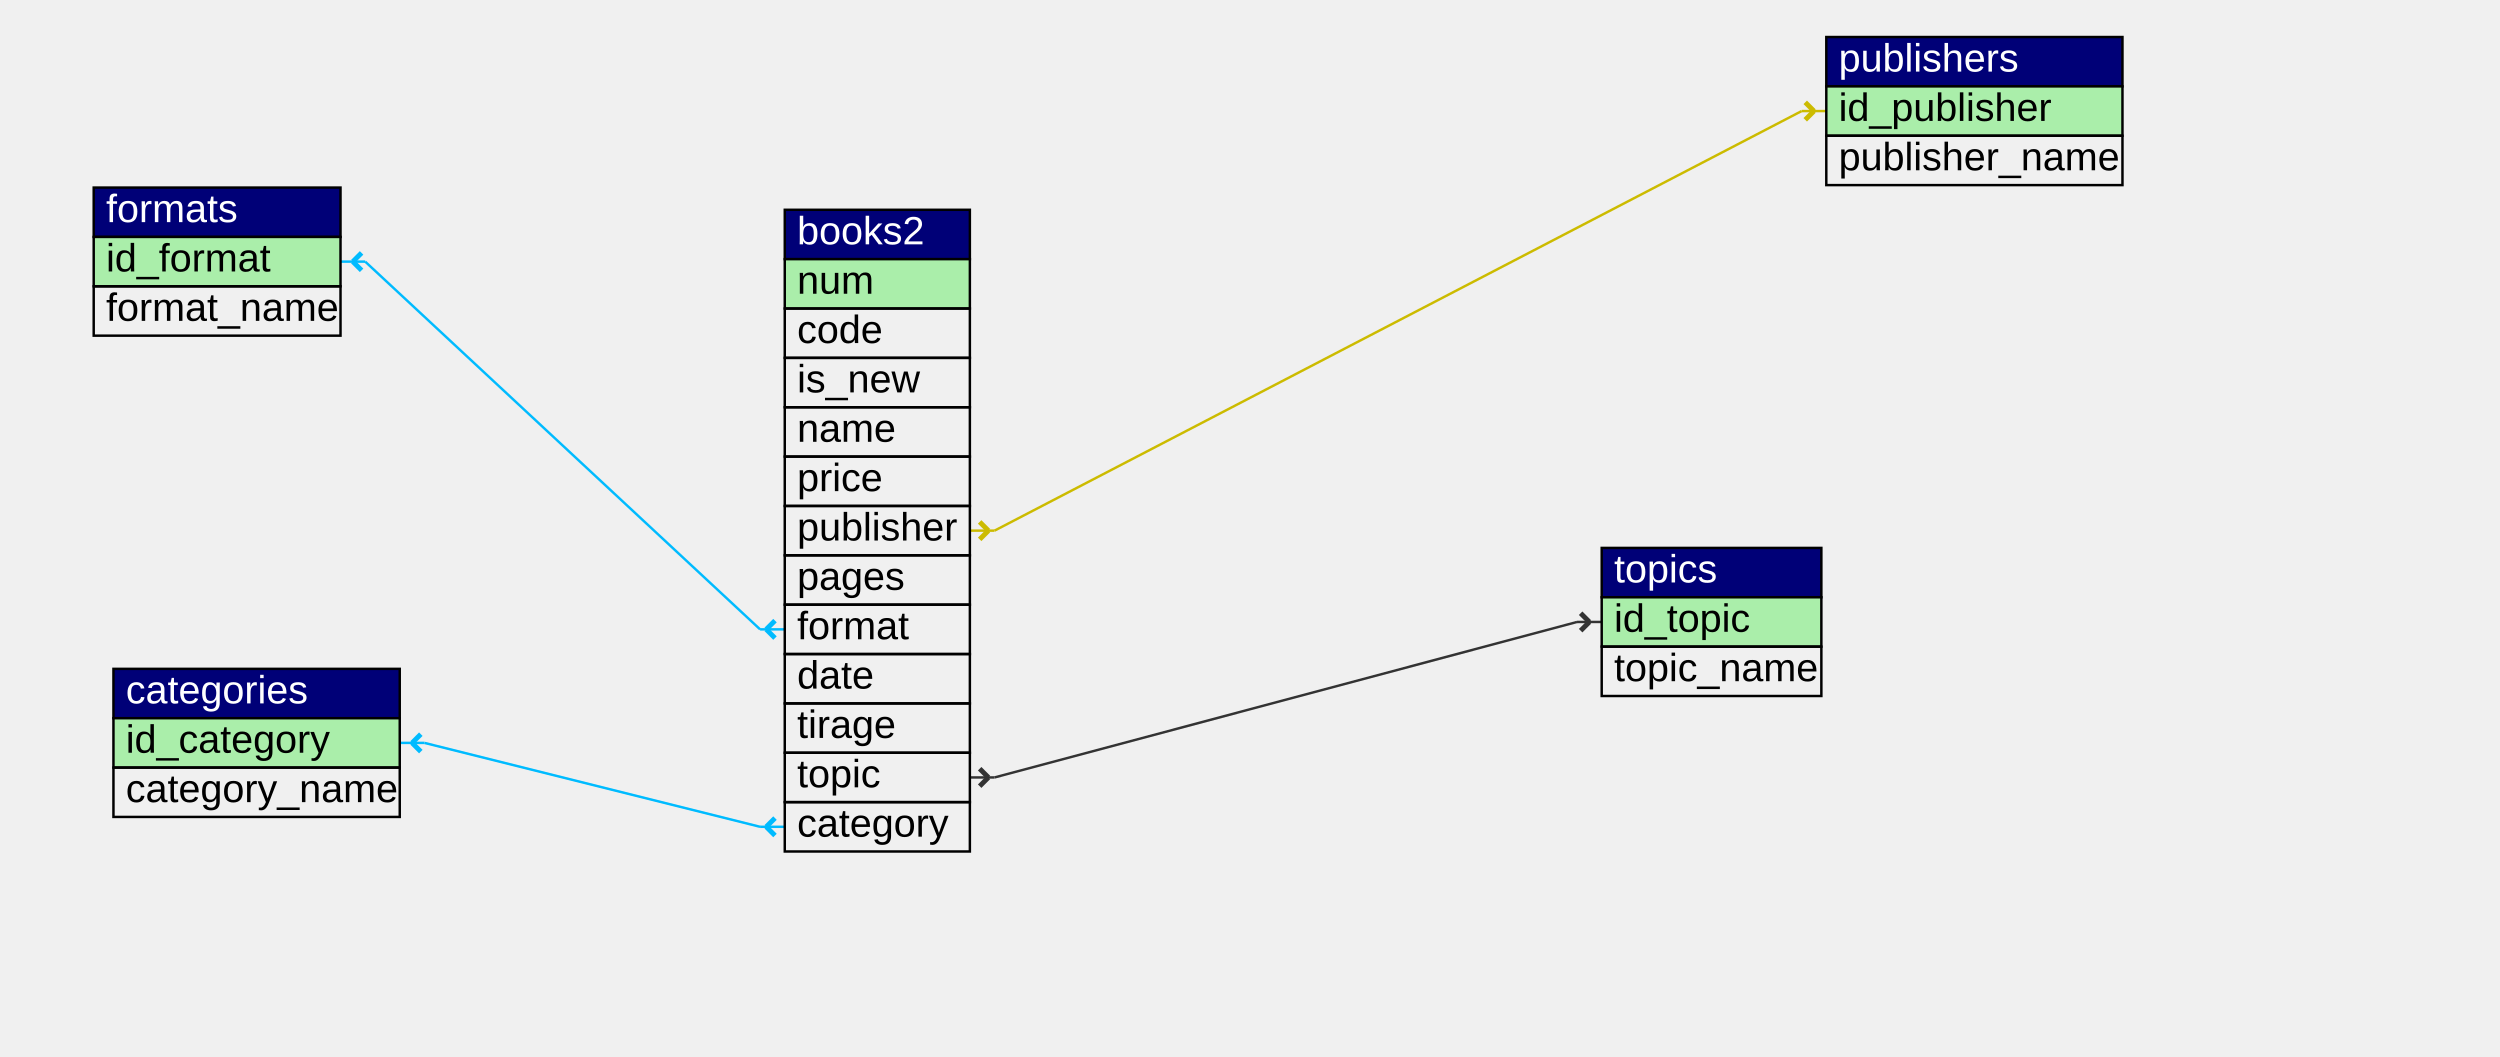
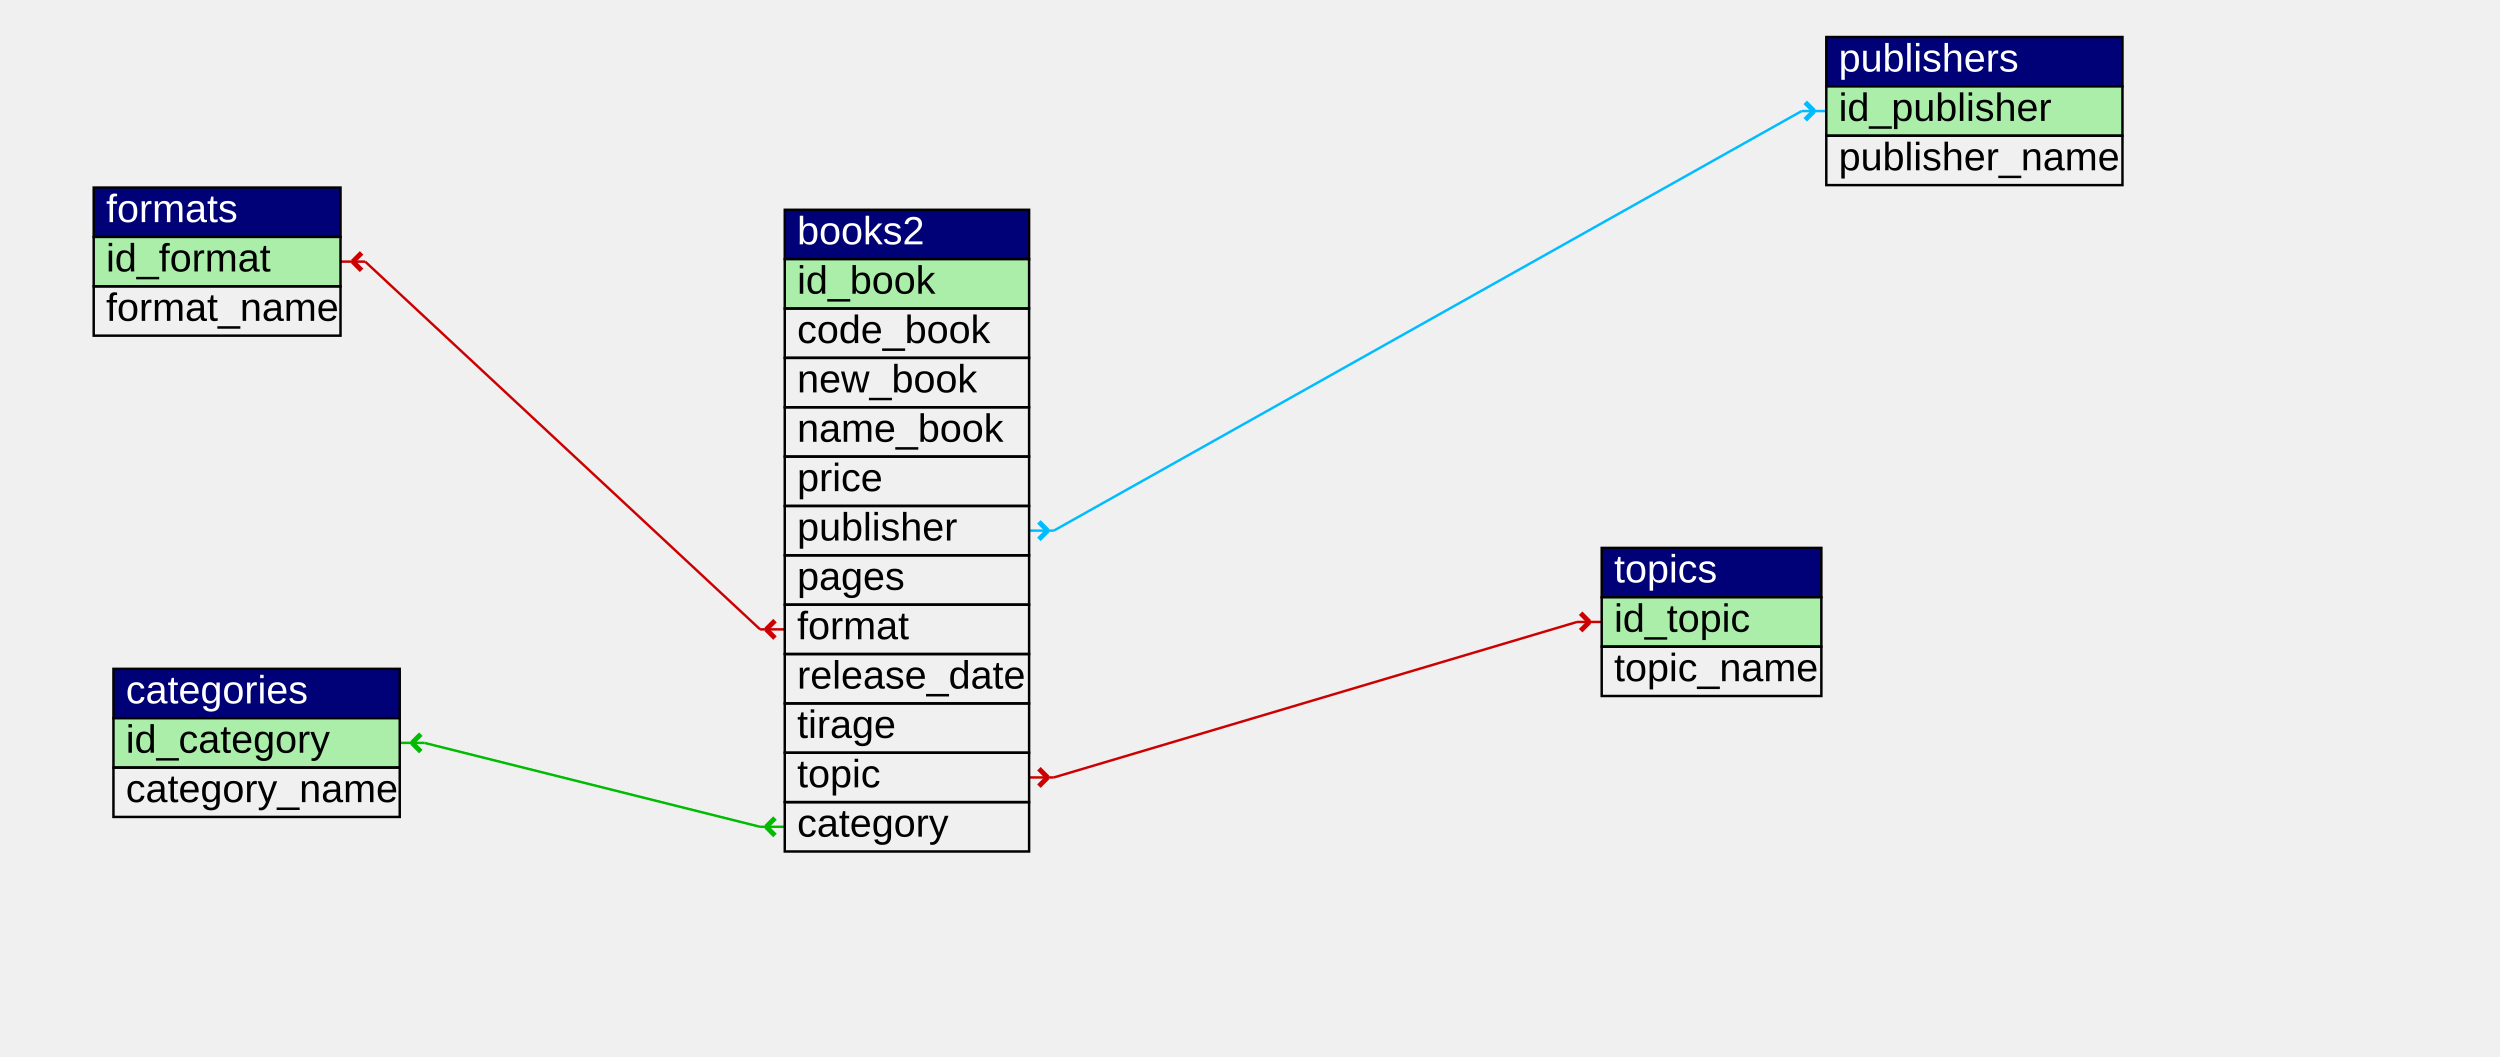
<svg xmlns="http://www.w3.org/2000/svg" viewBox="115 68 967 428" width="852px" height="360px" version="1.1">
-   <line x1="485" y1="283" x2="495" y2="283" style="stroke:#cb0;stroke-width:1;" />
-   <line x1="822" y1="113" x2="832" y2="113" style="stroke:#cb0;stroke-width:1;" />
-   <line x1="495" y1="283" x2="822" y2="113" style="stroke:#cb0;stroke-width:1;" />
-   <line x1="492.5" y1="283" x2="488.964" y2="286.536" style="stroke:#cb0;stroke-width:2;" />
-   <line x1="492.5" y1="283" x2="488.964" y2="279.464" style="stroke:#cb0;stroke-width:2;" />
-   <line x1="827" y1="113" x2="823.464" y2="116.536" style="stroke:#cb0;stroke-width:2;" />
-   <line x1="827" y1="113" x2="823.464" y2="109.464" style="stroke:#cb0;stroke-width:2;" />
-   <line x1="410" y1="323" x2="400" y2="323" style="stroke:#0bf;stroke-width:1;" />
-   <line x1="240" y1="174" x2="230" y2="174" style="stroke:#0bf;stroke-width:1;" />
-   <line x1="400" y1="323" x2="240" y2="174" style="stroke:#0bf;stroke-width:1;" />
-   <line x1="402.5" y1="323" x2="406.036" y2="326.536" style="stroke:#0bf;stroke-width:2;" />
-   <line x1="402.5" y1="323" x2="406.036" y2="319.464" style="stroke:#0bf;stroke-width:2;" />
-   <line x1="235" y1="174" x2="238.536" y2="177.536" style="stroke:#0bf;stroke-width:2;" />
-   <line x1="235" y1="174" x2="238.536" y2="170.464" style="stroke:#0bf;stroke-width:2;" />
-   <line x1="485" y1="383" x2="495" y2="383" style="stroke:#333;stroke-width:1;" />
-   <line x1="731" y1="320" x2="741" y2="320" style="stroke:#333;stroke-width:1;" />
-   <line x1="495" y1="383" x2="731" y2="320" style="stroke:#333;stroke-width:1;" />
-   <line x1="492.5" y1="383" x2="488.964" y2="386.536" style="stroke:#333;stroke-width:2;" />
-   <line x1="492.5" y1="383" x2="488.964" y2="379.464" style="stroke:#333;stroke-width:2;" />
-   <line x1="736" y1="320" x2="732.464" y2="323.536" style="stroke:#333;stroke-width:2;" />
-   <line x1="736" y1="320" x2="732.464" y2="316.464" style="stroke:#333;stroke-width:2;" />
-   <line x1="410" y1="403" x2="400" y2="403" style="stroke:#0bf;stroke-width:1;" />
-   <line x1="264" y1="369" x2="254" y2="369" style="stroke:#0bf;stroke-width:1;" />
-   <line x1="400" y1="403" x2="264" y2="369" style="stroke:#0bf;stroke-width:1;" />
-   <line x1="402.5" y1="403" x2="406.036" y2="406.536" style="stroke:#0bf;stroke-width:2;" />
-   <line x1="402.5" y1="403" x2="406.036" y2="399.464" style="stroke:#0bf;stroke-width:2;" />
-   <line x1="259" y1="369" x2="262.536" y2="372.536" style="stroke:#0bf;stroke-width:2;" />
-   <line x1="259" y1="369" x2="262.536" y2="365.464" style="stroke:#0bf;stroke-width:2;" />
-   <rect width="75" height="20" x="410" y="153" style="fill:#007;stroke:black;" />
-   <text width="75" height="20" x="415" y="167" style="fill:#fff;" font-family="Arial" font-size="16px"> books2</text>
-   <rect width="75" height="20" x="410" y="173" style="fill:#aea;stroke:black;" />
-   <text width="75" height="20" x="415" y="187" style="fill:black;" font-family="Arial" font-size="16px">num</text>
-   <rect width="75" height="20" x="410" y="193" style="fill:none;stroke:black;" />
-   <text width="75" height="20" x="415" y="207" style="fill:black;" font-family="Arial" font-size="16px">code</text>
-   <rect width="75" height="20" x="410" y="213" style="fill:none;stroke:black;" />
-   <text width="75" height="20" x="415" y="227" style="fill:black;" font-family="Arial" font-size="16px">is_new</text>
-   <rect width="75" height="20" x="410" y="233" style="fill:none;stroke:black;" />
-   <text width="75" height="20" x="415" y="247" style="fill:black;" font-family="Arial" font-size="16px">name</text>
-   <rect width="75" height="20" x="410" y="253" style="fill:none;stroke:black;" />
-   <text width="75" height="20" x="415" y="267" style="fill:black;" font-family="Arial" font-size="16px">price</text>
-   <rect width="75" height="20" x="410" y="273" style="fill:none;stroke:black;" />
-   <text width="75" height="20" x="415" y="287" style="fill:black;" font-family="Arial" font-size="16px">publisher</text>
-   <rect width="75" height="20" x="410" y="293" style="fill:none;stroke:black;" />
-   <text width="75" height="20" x="415" y="307" style="fill:black;" font-family="Arial" font-size="16px">pages</text>
-   <rect width="75" height="20" x="410" y="313" style="fill:none;stroke:black;" />
-   <text width="75" height="20" x="415" y="327" style="fill:black;" font-family="Arial" font-size="16px">format</text>
-   <rect width="75" height="20" x="410" y="333" style="fill:none;stroke:black;" />
-   <text width="75" height="20" x="415" y="347" style="fill:black;" font-family="Arial" font-size="16px">date</text>
-   <rect width="75" height="20" x="410" y="353" style="fill:none;stroke:black;" />
-   <text width="75" height="20" x="415" y="367" style="fill:black;" font-family="Arial" font-size="16px">tirage</text>
-   <rect width="75" height="20" x="410" y="373" style="fill:none;stroke:black;" />
-   <text width="75" height="20" x="415" y="387" style="fill:black;" font-family="Arial" font-size="16px">topic</text>
-   <rect width="75" height="20" x="410" y="393" style="fill:none;stroke:black;" />
-   <text width="75" height="20" x="415" y="407" style="fill:black;" font-family="Arial" font-size="16px">category</text>
+   <line x1="509" y1="283" x2="519" y2="283" style="stroke:#0bf;stroke-width:1;" />
+   <line x1="822" y1="113" x2="832" y2="113" style="stroke:#0bf;stroke-width:1;" />
+   <line x1="519" y1="283" x2="822" y2="113" style="stroke:#0bf;stroke-width:1;" />
+   <line x1="516.5" y1="283" x2="512.964" y2="286.536" style="stroke:#0bf;stroke-width:2;" />
+   <line x1="516.5" y1="283" x2="512.964" y2="279.464" style="stroke:#0bf;stroke-width:2;" />
+   <line x1="827" y1="113" x2="823.464" y2="116.536" style="stroke:#0bf;stroke-width:2;" />
+   <line x1="827" y1="113" x2="823.464" y2="109.464" style="stroke:#0bf;stroke-width:2;" />
+   <line x1="410" y1="323" x2="400" y2="323" style="stroke:#c00;stroke-width:1;" />
+   <line x1="240" y1="174" x2="230" y2="174" style="stroke:#c00;stroke-width:1;" />
+   <line x1="400" y1="323" x2="240" y2="174" style="stroke:#c00;stroke-width:1;" />
+   <line x1="402.5" y1="323" x2="406.036" y2="326.536" style="stroke:#c00;stroke-width:2;" />
+   <line x1="402.5" y1="323" x2="406.036" y2="319.464" style="stroke:#c00;stroke-width:2;" />
+   <line x1="235" y1="174" x2="238.536" y2="177.536" style="stroke:#c00;stroke-width:2;" />
+   <line x1="235" y1="174" x2="238.536" y2="170.464" style="stroke:#c00;stroke-width:2;" />
+   <line x1="509" y1="383" x2="519" y2="383" style="stroke:#c00;stroke-width:1;" />
+   <line x1="731" y1="320" x2="741" y2="320" style="stroke:#c00;stroke-width:1;" />
+   <line x1="519" y1="383" x2="731" y2="320" style="stroke:#c00;stroke-width:1;" />
+   <line x1="516.5" y1="383" x2="512.964" y2="386.536" style="stroke:#c00;stroke-width:2;" />
+   <line x1="516.5" y1="383" x2="512.964" y2="379.464" style="stroke:#c00;stroke-width:2;" />
+   <line x1="736" y1="320" x2="732.464" y2="323.536" style="stroke:#c00;stroke-width:2;" />
+   <line x1="736" y1="320" x2="732.464" y2="316.464" style="stroke:#c00;stroke-width:2;" />
+   <line x1="410" y1="403" x2="400" y2="403" style="stroke:#0b0;stroke-width:1;" />
+   <line x1="264" y1="369" x2="254" y2="369" style="stroke:#0b0;stroke-width:1;" />
+   <line x1="400" y1="403" x2="264" y2="369" style="stroke:#0b0;stroke-width:1;" />
+   <line x1="402.5" y1="403" x2="406.036" y2="406.536" style="stroke:#0b0;stroke-width:2;" />
+   <line x1="402.5" y1="403" x2="406.036" y2="399.464" style="stroke:#0b0;stroke-width:2;" />
+   <line x1="259" y1="369" x2="262.536" y2="372.536" style="stroke:#0b0;stroke-width:2;" />
+   <line x1="259" y1="369" x2="262.536" y2="365.464" style="stroke:#0b0;stroke-width:2;" />
+   <rect width="99" height="20" x="410" y="153" style="fill:#007;stroke:black;" />
+   <text width="99" height="20" x="415" y="167" style="fill:#fff;" font-family="Arial" font-size="16px"> books2</text>
+   <rect width="99" height="20" x="410" y="173" style="fill:#aea;stroke:black;" />
+   <text width="99" height="20" x="415" y="187" style="fill:black;" font-family="Arial" font-size="16px">id_book</text>
+   <rect width="99" height="20" x="410" y="193" style="fill:none;stroke:black;" />
+   <text width="99" height="20" x="415" y="207" style="fill:black;" font-family="Arial" font-size="16px">code_book</text>
+   <rect width="99" height="20" x="410" y="213" style="fill:none;stroke:black;" />
+   <text width="99" height="20" x="415" y="227" style="fill:black;" font-family="Arial" font-size="16px">new_book</text>
+   <rect width="99" height="20" x="410" y="233" style="fill:none;stroke:black;" />
+   <text width="99" height="20" x="415" y="247" style="fill:black;" font-family="Arial" font-size="16px">name_book</text>
+   <rect width="99" height="20" x="410" y="253" style="fill:none;stroke:black;" />
+   <text width="99" height="20" x="415" y="267" style="fill:black;" font-family="Arial" font-size="16px">price</text>
+   <rect width="99" height="20" x="410" y="273" style="fill:none;stroke:black;" />
+   <text width="99" height="20" x="415" y="287" style="fill:black;" font-family="Arial" font-size="16px">publisher</text>
+   <rect width="99" height="20" x="410" y="293" style="fill:none;stroke:black;" />
+   <text width="99" height="20" x="415" y="307" style="fill:black;" font-family="Arial" font-size="16px">pages</text>
+   <rect width="99" height="20" x="410" y="313" style="fill:none;stroke:black;" />
+   <text width="99" height="20" x="415" y="327" style="fill:black;" font-family="Arial" font-size="16px">format</text>
+   <rect width="99" height="20" x="410" y="333" style="fill:none;stroke:black;" />
+   <text width="99" height="20" x="415" y="347" style="fill:black;" font-family="Arial" font-size="16px">release_date</text>
+   <rect width="99" height="20" x="410" y="353" style="fill:none;stroke:black;" />
+   <text width="99" height="20" x="415" y="367" style="fill:black;" font-family="Arial" font-size="16px">tirage</text>
+   <rect width="99" height="20" x="410" y="373" style="fill:none;stroke:black;" />
+   <text width="99" height="20" x="415" y="387" style="fill:black;" font-family="Arial" font-size="16px">topic</text>
+   <rect width="99" height="20" x="410" y="393" style="fill:none;stroke:black;" />
+   <text width="99" height="20" x="415" y="407" style="fill:black;" font-family="Arial" font-size="16px">category</text>
  <rect width="116" height="20" x="138" y="339" style="fill:#007;stroke:black;" />
  <text width="116" height="20" x="143" y="353" style="fill:#fff;" font-family="Arial" font-size="16px"> categories</text>
  <rect width="116" height="20" x="138" y="359" style="fill:#aea;stroke:black;" />
  <text width="116" height="20" x="143" y="373" style="fill:black;" font-family="Arial" font-size="16px">id_category</text>
  <rect width="116" height="20" x="138" y="379" style="fill:none;stroke:black;" />
  <text width="116" height="20" x="143" y="393" style="fill:black;" font-family="Arial" font-size="16px">category_name</text>
  <rect width="100" height="20" x="130" y="144" style="fill:#007;stroke:black;" />
  <text width="100" height="20" x="135" y="158" style="fill:#fff;" font-family="Arial" font-size="16px"> formats</text>
  <rect width="100" height="20" x="130" y="164" style="fill:#aea;stroke:black;" />
  <text width="100" height="20" x="135" y="178" style="fill:black;" font-family="Arial" font-size="16px">id_format</text>
  <rect width="100" height="20" x="130" y="184" style="fill:none;stroke:black;" />
  <text width="100" height="20" x="135" y="198" style="fill:black;" font-family="Arial" font-size="16px">format_name</text>
  <rect width="120" height="20" x="832" y="83" style="fill:#007;stroke:black;" />
  <text width="120" height="20" x="837" y="97" style="fill:#fff;" font-family="Arial" font-size="16px"> publishers</text>
  <rect width="120" height="20" x="832" y="103" style="fill:#aea;stroke:black;" />
  <text width="120" height="20" x="837" y="117" style="fill:black;" font-family="Arial" font-size="16px">id_publisher</text>
  <rect width="120" height="20" x="832" y="123" style="fill:none;stroke:black;" />
  <text width="120" height="20" x="837" y="137" style="fill:black;" font-family="Arial" font-size="16px">publisher_name</text>
  <rect width="89" height="20" x="741" y="290" style="fill:#007;stroke:black;" />
  <text width="89" height="20" x="746" y="304" style="fill:#fff;" font-family="Arial" font-size="16px"> topics</text>
  <rect width="89" height="20" x="741" y="310" style="fill:#aea;stroke:black;" />
  <text width="89" height="20" x="746" y="324" style="fill:black;" font-family="Arial" font-size="16px">id_topic</text>
  <rect width="89" height="20" x="741" y="330" style="fill:none;stroke:black;" />
  <text width="89" height="20" x="746" y="344" style="fill:black;" font-family="Arial" font-size="16px">topic_name</text>
</svg>
